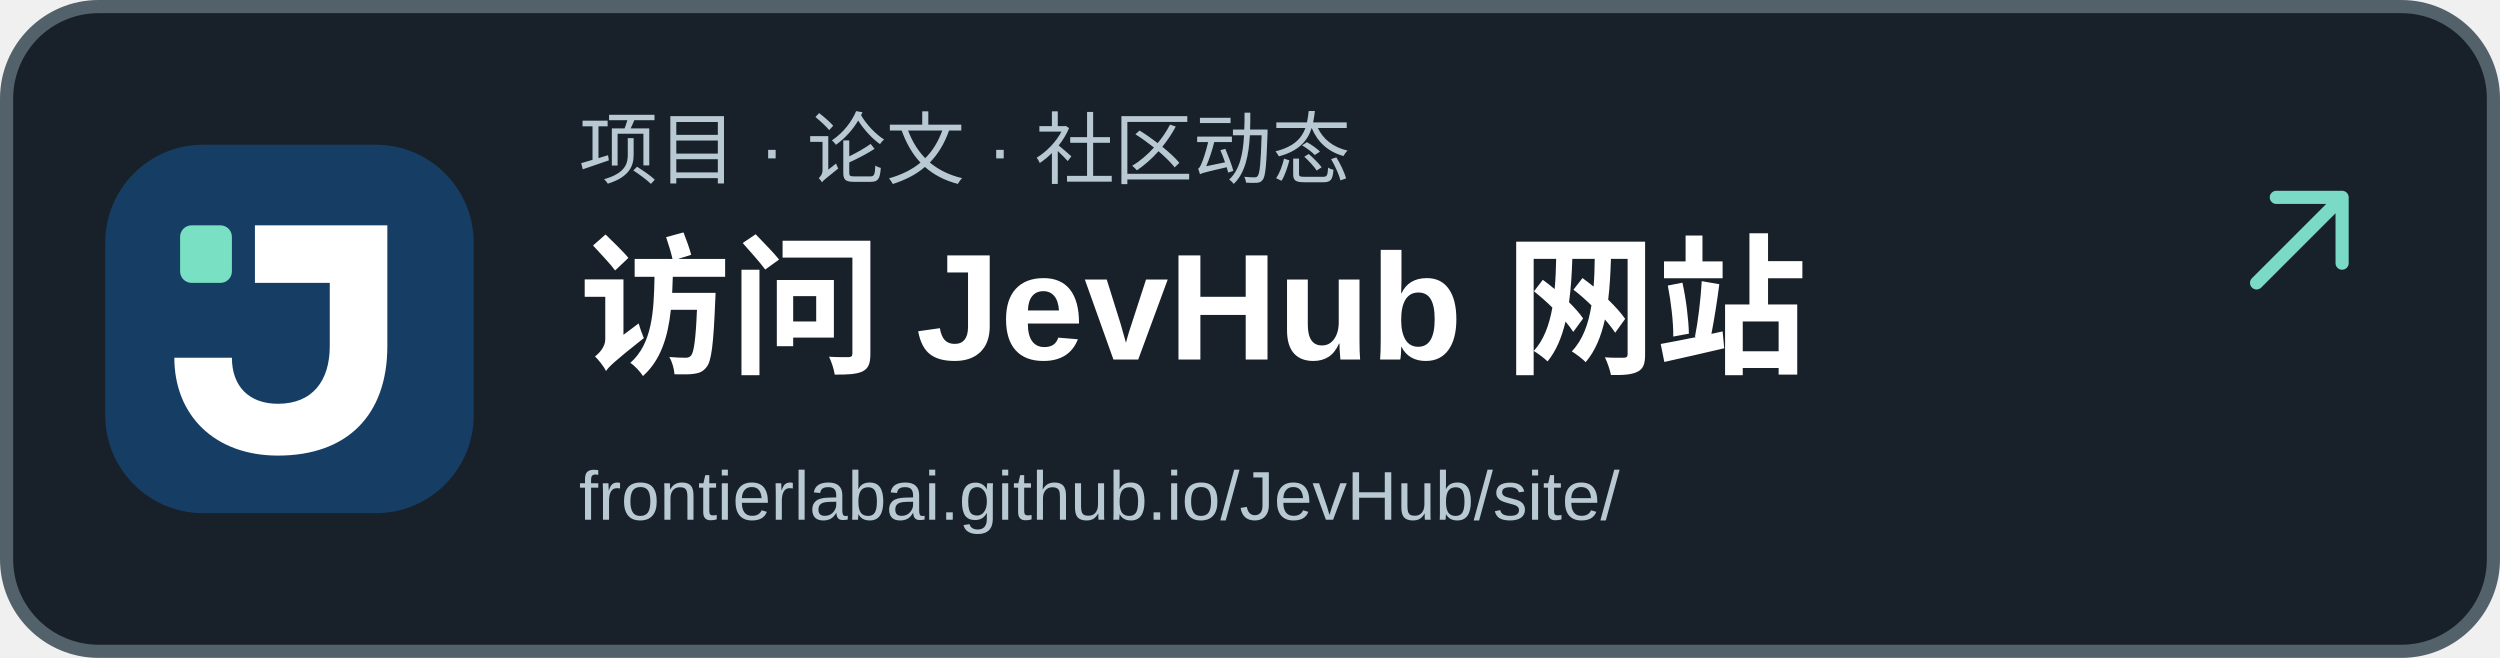
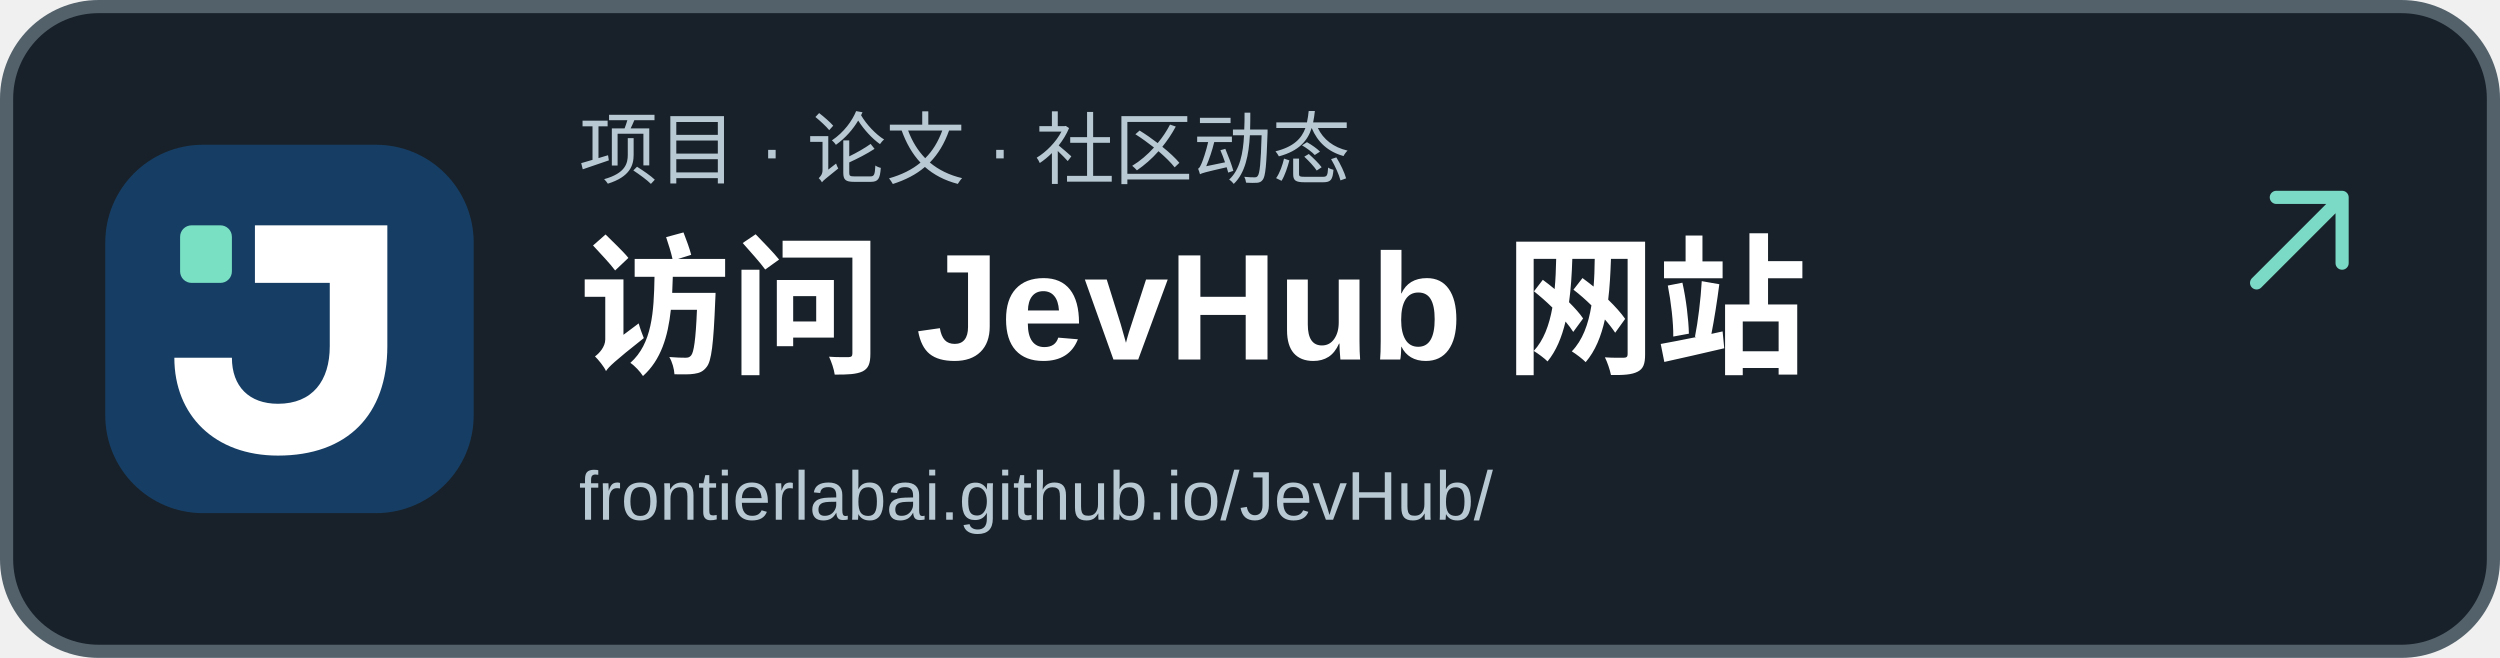
<svg xmlns="http://www.w3.org/2000/svg" width="380" height="100" viewBox="0 0 380 100" role="img" aria-labelledby="title desc">
  <rect x="1" y="1" width="378" height="98" rx="14" fill="#182129" stroke="#53616b" stroke-width="2" />
  <svg x="16" y="22" width="56" height="56" viewBox="0 0 64 64">
    <rect width="64" height="64" rx="17" fill="#163e64" />
    <path d="M26 14H49V35C49 47 42 54 30 54C19 54 12 47 12 37H22C22 42 25 45 30 45C36 45 39 41 39 35V24H26Z" fill="#fff" />
    <rect x="13" y="14" width="9" height="10" rx="2" fill="#79e0c3" />
  </svg>
  <g font-family="-apple-system, BlinkMacSystemFont, Segoe UI, Arial, sans-serif">
    <text x="88" y="27" fill="#b8c9d4" font-size="12">项目 · 论文 · 社区动态</text>
    <text x="88" y="55" fill="#ffffff" font-size="23" font-weight="700">访问 JevHub 网站</text>
-     <text x="88" y="79" fill="#b8c9d4" font-size="10.5">frontierlabai.github.io/JevHub/site/</text>
+     <text x="88" y="79" fill="#b8c9d4" font-size="10.5">frontierlabai.github.io/JevHub/</text>
  </g>
  <path d="M346 30h10v10m0-10-13 13" stroke="#7bdac5" stroke-width="2" fill="none" stroke-linecap="round" stroke-linejoin="round" />
</svg>
